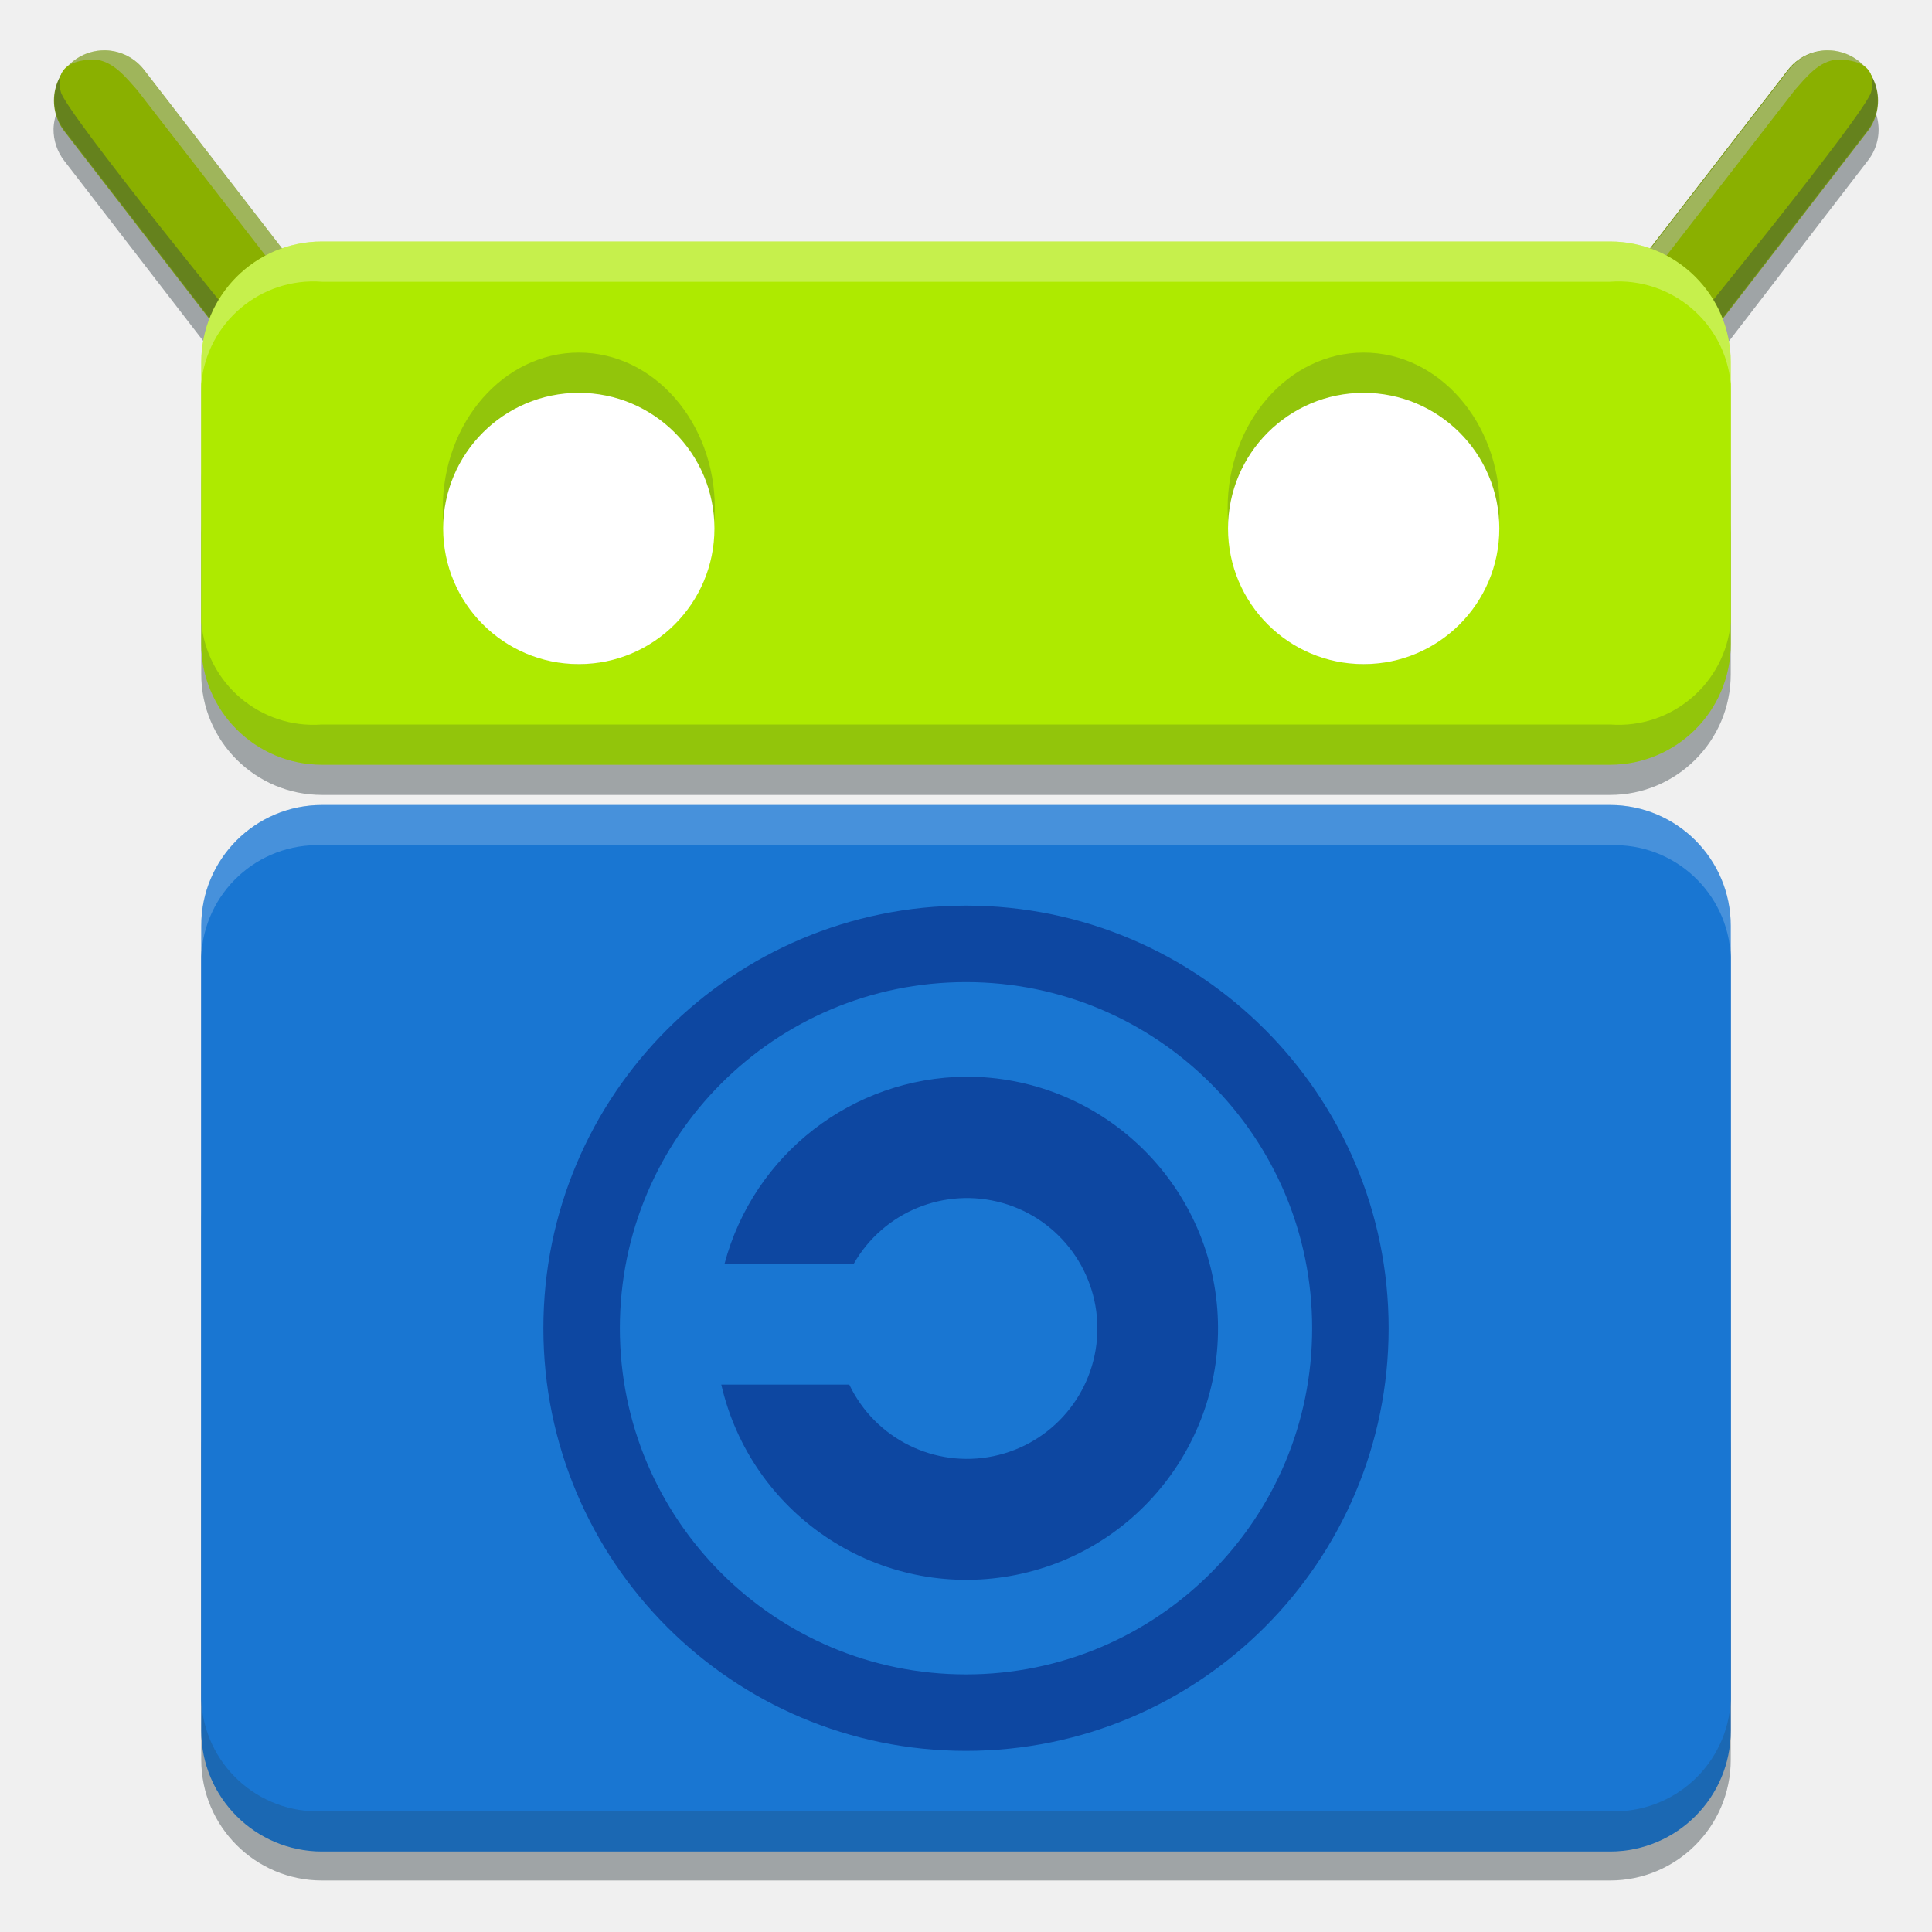
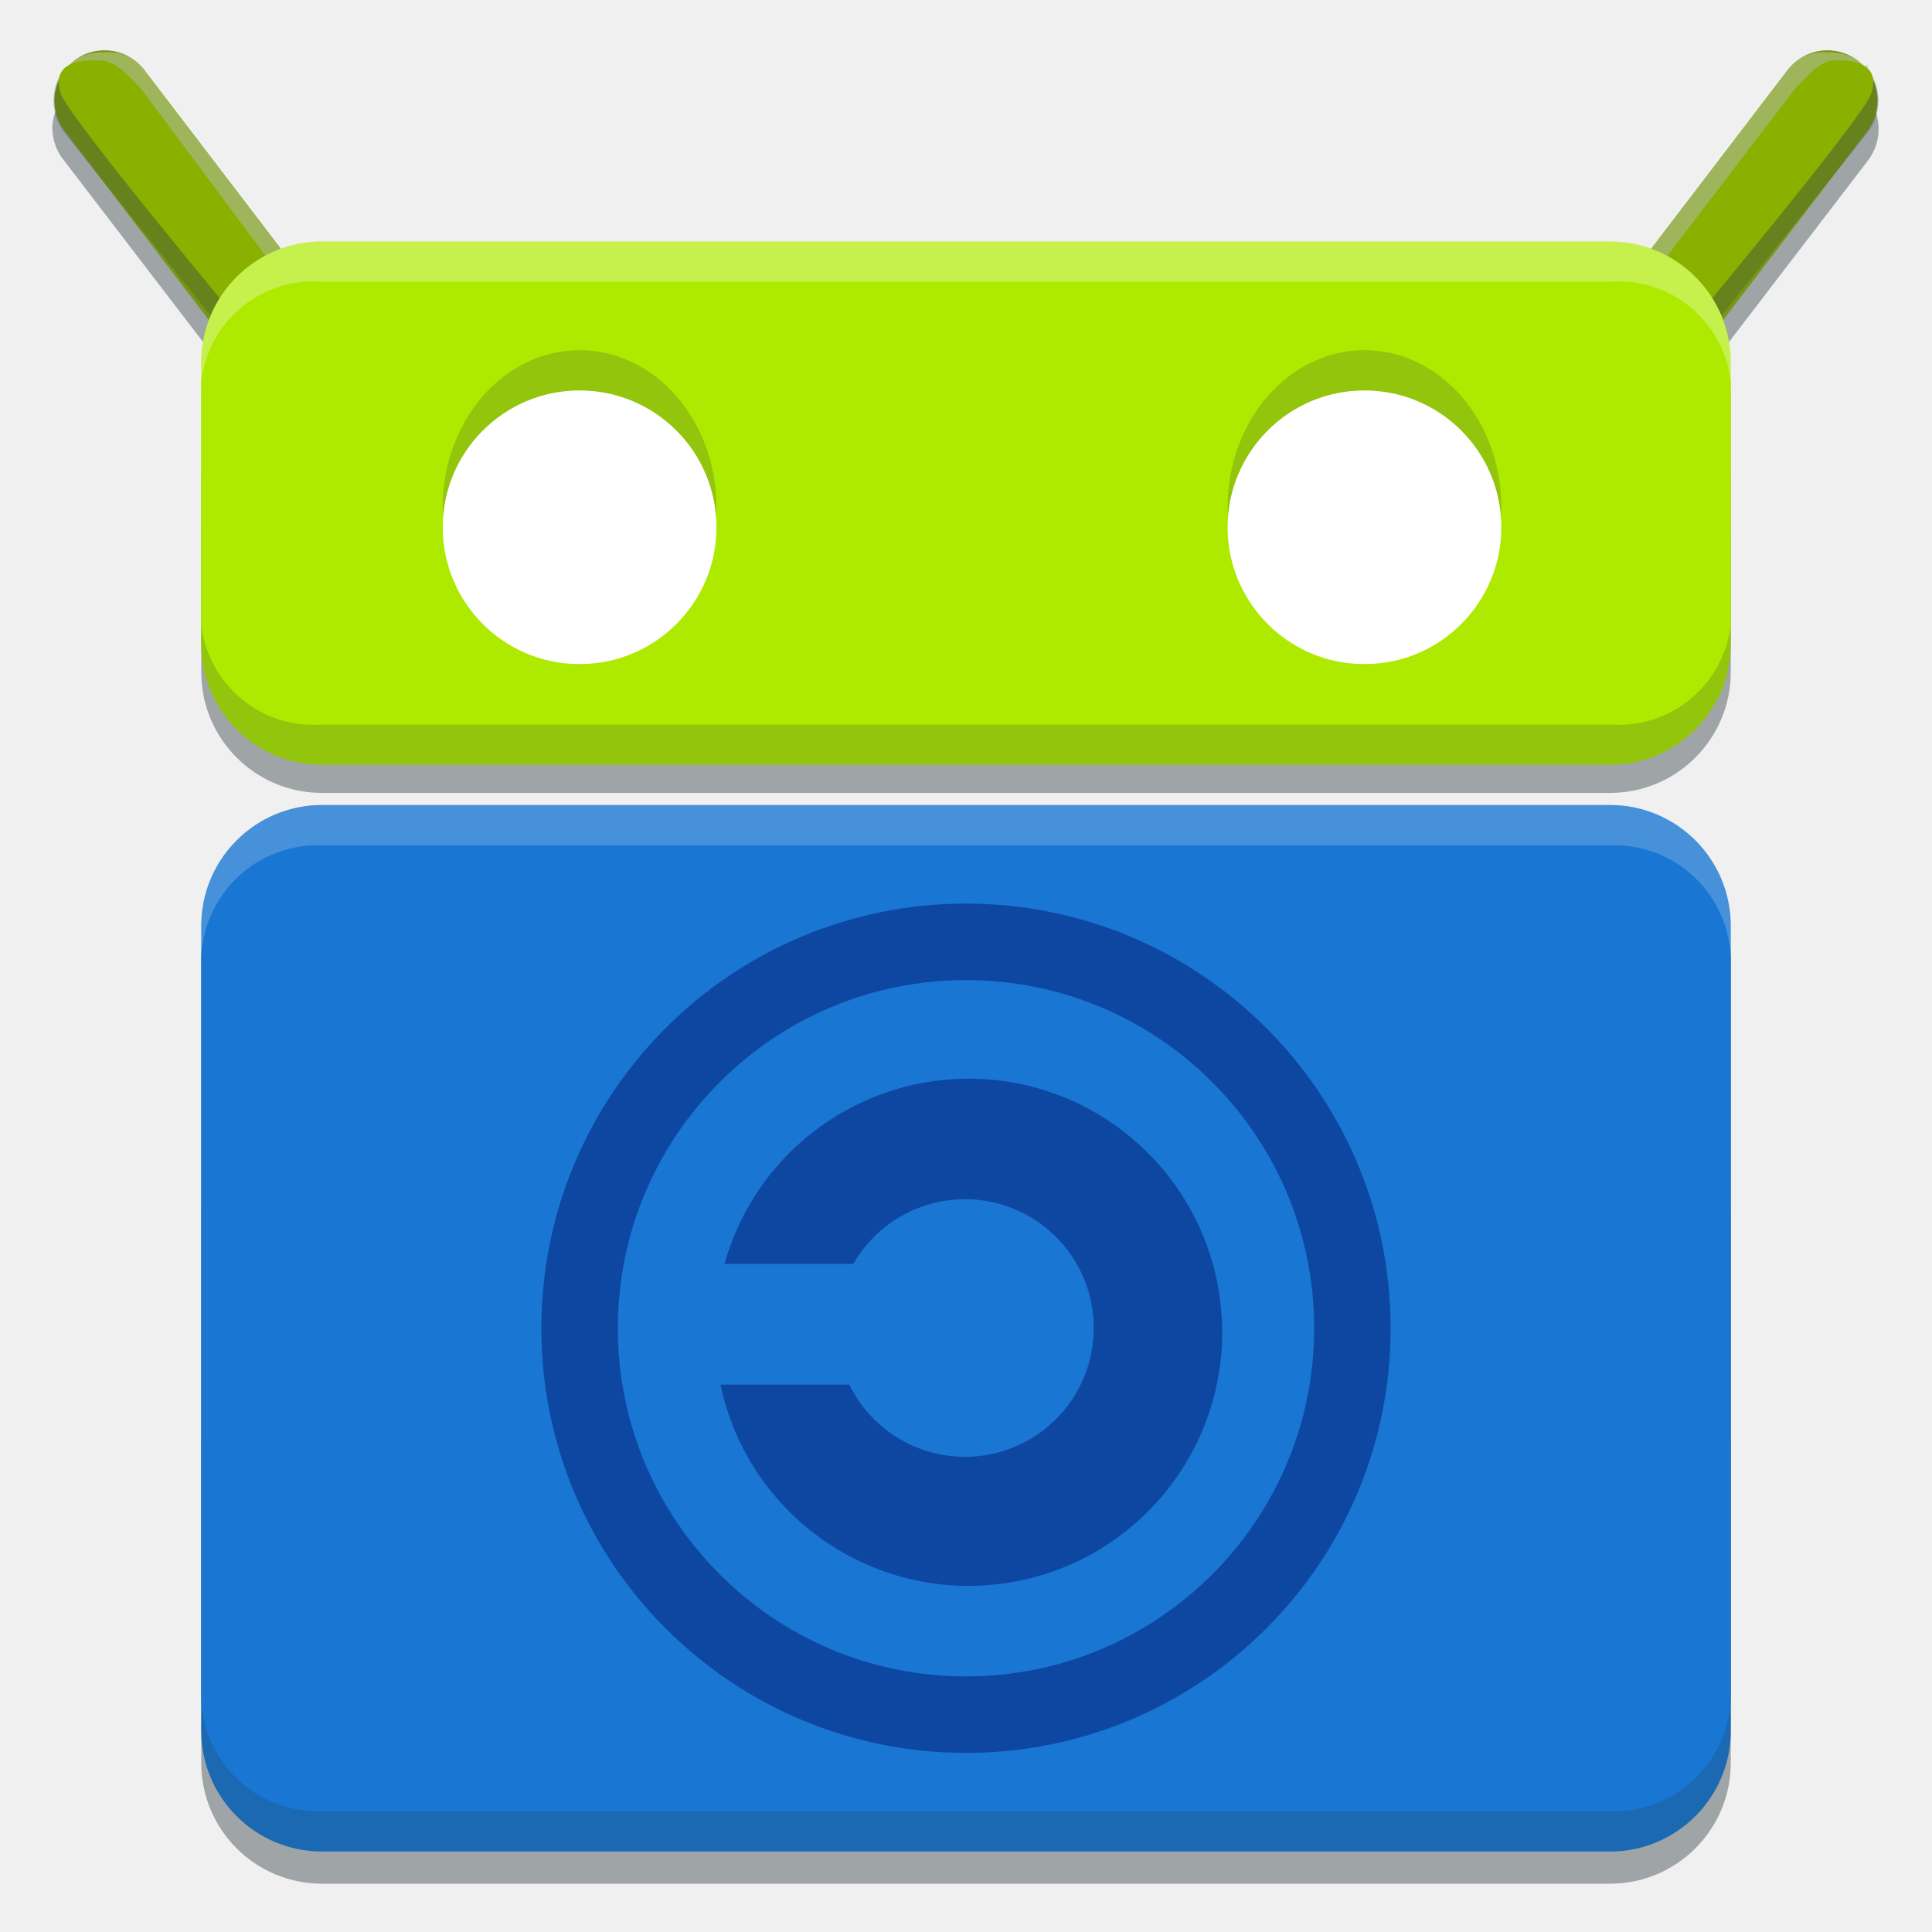
- <svg xmlns="http://www.w3.org/2000/svg" width="48" height="48" viewBox="0 0 48 48">
-   <path d="M2.61,2A1.24,1.24,0,0,0,1.33,3.2,1.27,1.27,0,0,0,1.6,4L5.21,8.68A2.91,2.91,0,0,0,5,9.75v7a3,3,0,0,0,3,3H40a3,3,0,0,0,3-3v-7a2.91,2.91,0,0,0-.2-1.07L46.4,4a1.25,1.25,0,0,0-.2-1.76,1.25,1.25,0,0,0-1.78.23L41,6.93a3,3,0,0,0-1-.18H8a3,3,0,0,0-1,.18L3.58,2.49A1.23,1.23,0,0,0,2.61,2ZM8,20.75a2.91,2.91,0,0,0-.6.06A3,3,0,0,0,5,23.72v20a3,3,0,0,0,3,3H40a3,3,0,0,0,3-3v-20a3,3,0,0,0-2.39-2.91,3.08,3.08,0,0,0-.61-.06Z" fill="#263238" fill-opacity="0.4" fill-rule="evenodd" />
-   <path d="M45.41,2.5,41.16,8" fill="#8ab000" stroke="#769616" stroke-linecap="round" stroke-width="2.5" fill-rule="evenodd" />
-   <path d="M45.39,1.25a1.25,1.25,0,0,1,1,.45c-2,2.4-2.37,2.79-5.14,6.22-1,1.32-2.08.63-1.06-.68l4.25-5.5A1.24,1.24,0,0,1,45.39,1.25Z" fill="#fff" fill-opacity="0.3" fill-rule="evenodd" />
-   <path d="M46.38,1.71a1.25,1.25,0,0,1,0,1.55l-4.25,5.5c-1,1.32-1.15-.61-1.15-.61S44.73,3.64,46.38,1.71Z" fill="#263238" fill-opacity="0.2" fill-rule="evenodd" />
-   <path d="M45.66,1.48c.44,0,1,.14.83.8-.11.5-4.66,6.08-4.66,6.08-1,1.31-2.5.67-1.48-.65l4.24-5.47c.26-.29.6-.74,1.07-.76Z" fill="#8ab000" fill-rule="evenodd" />
-   <path d="M2.59,2.5,6.84,8" fill="#8ab000" stroke="#769616" stroke-linecap="round" stroke-width="2.5" fill-rule="evenodd" />
-   <path d="M2.61,1.25a1.25,1.25,0,0,0-1,.45C3.66,4.1,4,4.49,6.77,7.92c1,1.32,2.08.63,1.06-.68L3.58,1.74A1.24,1.24,0,0,0,2.61,1.25Z" fill="#fff" fill-opacity="0.3" fill-rule="evenodd" />
-   <path d="M1.62,1.71a1.25,1.25,0,0,0,0,1.55l4.25,5.5C6.87,10.08,7,8.15,7,8.15S3.27,3.64,1.62,1.71Z" fill="#263238" fill-opacity="0.2" fill-rule="evenodd" />
-   <path d="M2.34,1.48c-.44,0-1,.14-.83.8.11.5,4.66,6.08,4.66,6.08,1,1.31,2.5.67,1.48-.65L3.41,2.24c-.26-.29-.6-.74-1.07-.76Z" fill="#8ab000" fill-rule="evenodd" />
-   <rect x="5" y="6" width="38" height="13" rx="3" fill="#aeea00" />
-   <rect x="5" y="9" width="38" height="10" rx="3" fill="#263238" fill-opacity="0.2" />
-   <rect x="5" y="6" width="38" height="10" rx="3" fill="#fff" fill-opacity="0.3" />
-   <path d="M8,7H40a2.8,2.8,0,0,1,3,2.54v5.92A2.8,2.8,0,0,1,40,18H8a2.8,2.8,0,0,1-3-2.54V9.54A2.8,2.8,0,0,1,8,7Z" fill="#aeea00" />
-   <rect x="5" y="20" width="38" height="26" rx="3" fill="#1976d2" />
-   <rect x="5" y="33" width="38" height="13" rx="3" fill="#263238" fill-opacity="0.2" />
-   <rect x="5" y="20" width="38" height="13" rx="3" fill="#fff" fill-opacity="0.2" />
-   <path d="M8,21H40a2.89,2.89,0,0,1,3,2.77V42.23A2.89,2.89,0,0,1,40,45H8a2.89,2.89,0,0,1-3-2.77V23.77A2.89,2.89,0,0,1,8,21Z" fill="#1976d2" />
-   <path d="M24,26.75a6.26,6.26,0,0,0-6,4.65h3.21a3.24,3.24,0,1,1-.11,3H17.92A6.25,6.25,0,1,0,24,26.75Z" fill="#0d47a1" />
-   <circle cx="24" cy="33" r="9.55" fill="none" stroke="#0d47a1" stroke-linecap="round" stroke-width="1.9" />
-   <ellipse cx="14.38" cy="12.63" rx="3.38" ry="3.87" fill="#263238" fill-opacity="0.2" />
-   <circle cx="14.38" cy="13.13" r="3.37" fill="#fff" />
-   <ellipse cx="33.88" cy="12.63" rx="3.38" ry="3.87" fill="#263238" fill-opacity="0.2" />
-   <circle cx="33.88" cy="13.13" r="3.37" fill="#fff" />
+ <svg xmlns="http://www.w3.org/2000/svg" width="48" height="48">
+   <path fill="#263238" fill-opacity=".4" fill-rule="evenodd" d="M2.6 2a1.2 1.2 0 0 0-1.3 1.2 1.3 1.3 0 0 0 .3.8l3.6 4.7a3 3 0 0 0-.2 1v7a3 3 0 0 0 3 3h32a3 3 0 0 0 3-3v-7a3 3 0 0 0-.2-1L46.4 4a1.3 1.3 0 0 0-.2-1.8 1.3 1.3 0 0 0-1.8.3L41 6.9a3 3 0 0 0-1-.2H8A3 3 0 0 0 7 7L3.6 2.5a1.2 1.2 0 0 0-1-.5ZM8 20.8a3 3 0 0 0-.6 0 3 3 0 0 0-2.4 3v20a3 3 0 0 0 3 3h32a3 3 0 0 0 3-3v-20a3 3 0 0 0-2.4-3 3 3 0 0 0-.6 0Z" />
+   <path fill="#8ab000" fill-rule="evenodd" stroke="#769616" stroke-linecap="round" stroke-width="2.5" d="M45.4 2.5 41.2 8" />
+   <path fill="#fff" fill-opacity=".3" fill-rule="evenodd" d="M45.4 1.3a1.3 1.3 0 0 1 1 .4l-5.1 6.2c-1 1.3-2.1.6-1.1-.7l4.2-5.5a1.2 1.2 0 0 1 1-.4Z" />
+   <path fill="#263238" fill-opacity=".2" fill-rule="evenodd" d="M46.4 1.7a1.3 1.3 0 0 1 0 1.6L42 8.8c-.9 1.2-1-.8-1-.8l5.4-6.4Z" />
+   <path fill="#8ab000" fill-rule="evenodd" d="M45.7 1.5c.4 0 1 .1.8.8-.1.5-4.7 6-4.7 6-1 1.4-2.5.7-1.4-.6l4.2-5.5c.3-.3.6-.7 1-.7Z" />
+   <path fill="#8ab000" fill-rule="evenodd" stroke="#769616" stroke-linecap="round" stroke-width="2.5" d="M2.6 2.5 6.8 8" />
+   <path fill="#fff" fill-opacity=".3" fill-rule="evenodd" d="M2.6 1.3a1.3 1.3 0 0 0-1 .4l5.2 6.2c1 1.3 2 .6 1-.7L3.6 1.7a1.2 1.2 0 0 0-1-.4Z" />
+   <path fill="#263238" fill-opacity=".2" fill-rule="evenodd" d="M1.6 1.7a1.3 1.3 0 0 0 0 1.6L6 8.8C6.9 10 7 8 7 8L1.6 1.8Z" />
+   <path fill="#8ab000" fill-rule="evenodd" d="M2.3 1.5c-.4 0-1 .1-.8.8.1.5 4.7 6 4.7 6 1 1.4 2.5.7 1.4-.6L3.5 2.2c-.2-.2-.6-.7-1-.7Z" />
+   <rect width="38" height="13" x="5" y="6" fill="#aeea00" rx="3" />
+   <rect width="38" height="10" x="5" y="9" fill="#263238" fill-opacity=".2" rx="3" />
+   <rect width="38" height="10" x="5" y="6" fill="#fff" fill-opacity=".3" rx="3" />
+   <path fill="#aeea00" d="M8 7h32a2.8 2.8 0 0 1 3 2.5v6a2.8 2.8 0 0 1-3 2.5H8a2.8 2.8 0 0 1-3-2.5v-6A2.8 2.8 0 0 1 8 7Z" />
+   <rect width="38" height="26" x="5" y="20" fill="#1976d2" rx="3" />
+   <rect width="38" height="13" x="5" y="33" fill="#263238" fill-opacity=".2" rx="3" />
+   <rect width="38" height="13" x="5" y="20" fill="#fff" fill-opacity=".2" rx="3" />
+   <path fill="#1976d2" d="M8 21h32a2.9 2.9 0 0 1 3 2.8v18.4a2.9 2.9 0 0 1-3 2.8H8a2.9 2.9 0 0 1-3-2.8V23.8A2.9 2.9 0 0 1 8 21Z" />
+   <path fill="#0d47a1" d="M24 26.8a6.3 6.3 0 0 0-6 4.6h3.2a3.2 3.2 0 1 1-.1 3h-3.2a6.3 6.3 0 1 0 6.1-7.6Z" />
+   <circle cx="24" cy="33" r="9.6" fill="none" stroke="#0d47a1" stroke-linecap="round" stroke-width="1.9" />
+   <ellipse cx="14.4" cy="12.6" fill="#263238" fill-opacity=".2" rx="3.4" ry="3.9" />
+   <circle cx="14.4" cy="13.1" r="3.4" fill="#fff" />
+   <ellipse cx="33.9" cy="12.6" fill="#263238" fill-opacity=".2" rx="3.4" ry="3.9" />
+   <circle cx="33.9" cy="13.1" r="3.4" fill="#fff" />
</svg>
